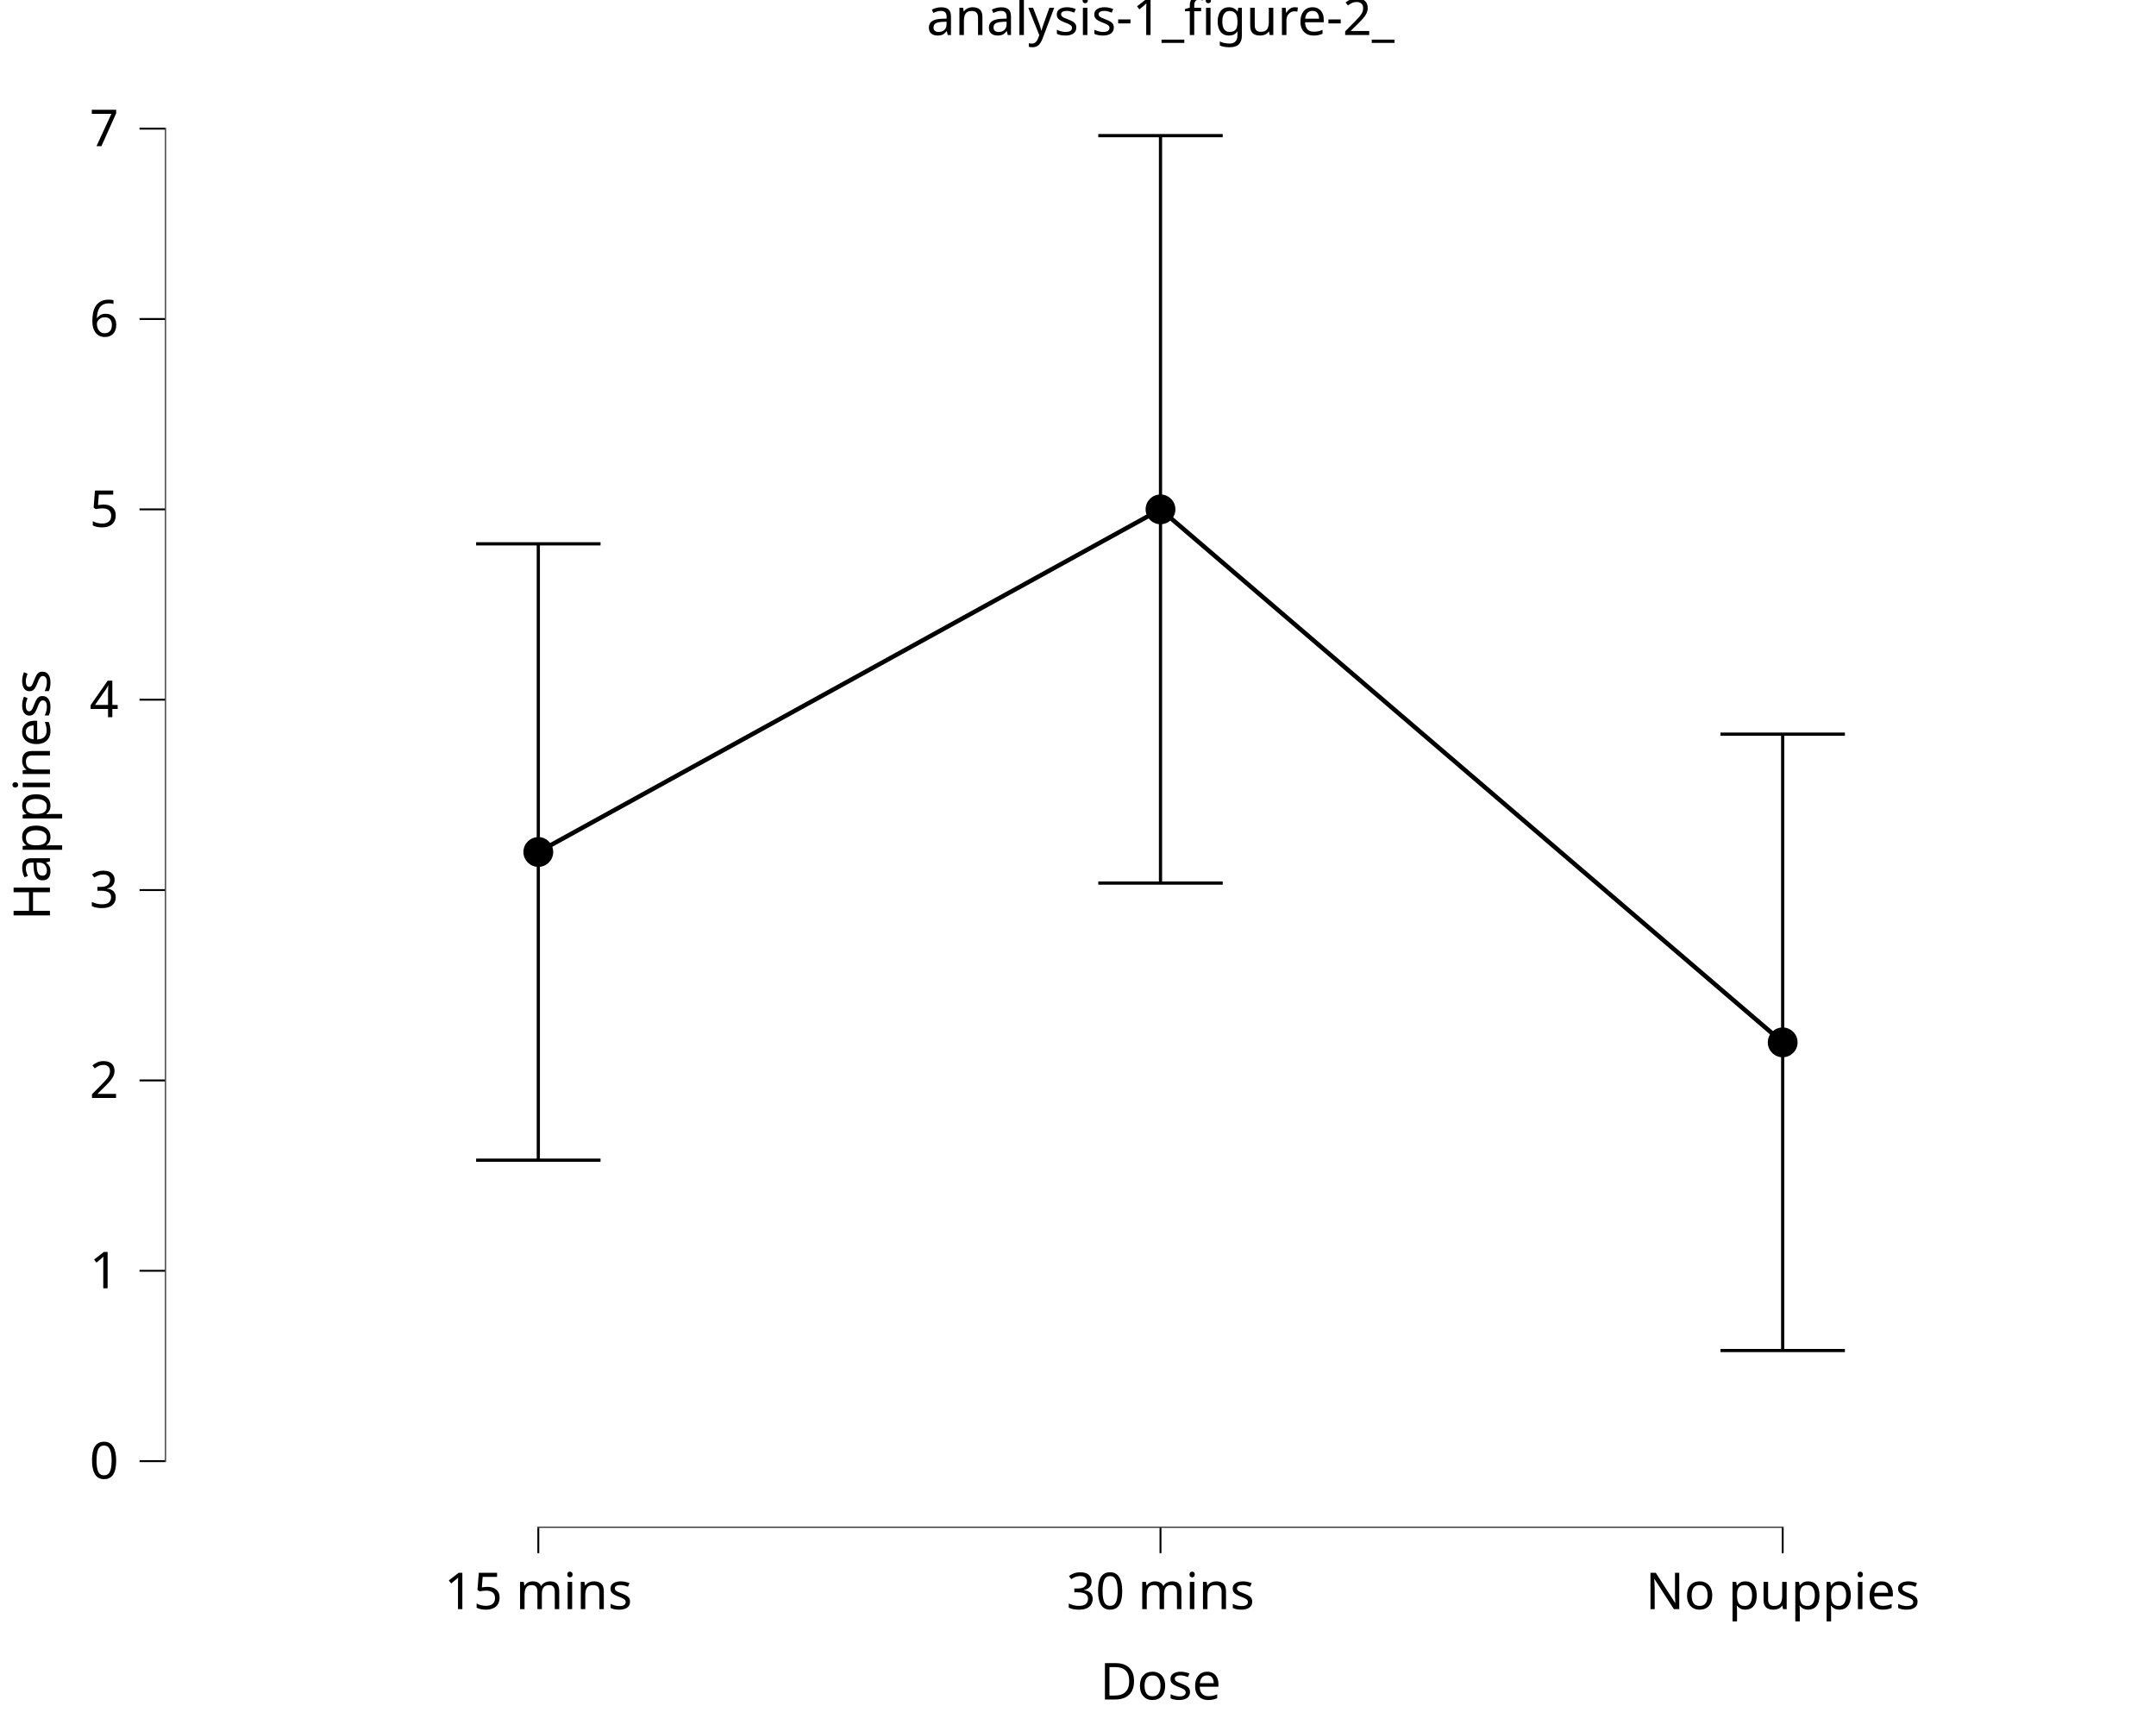
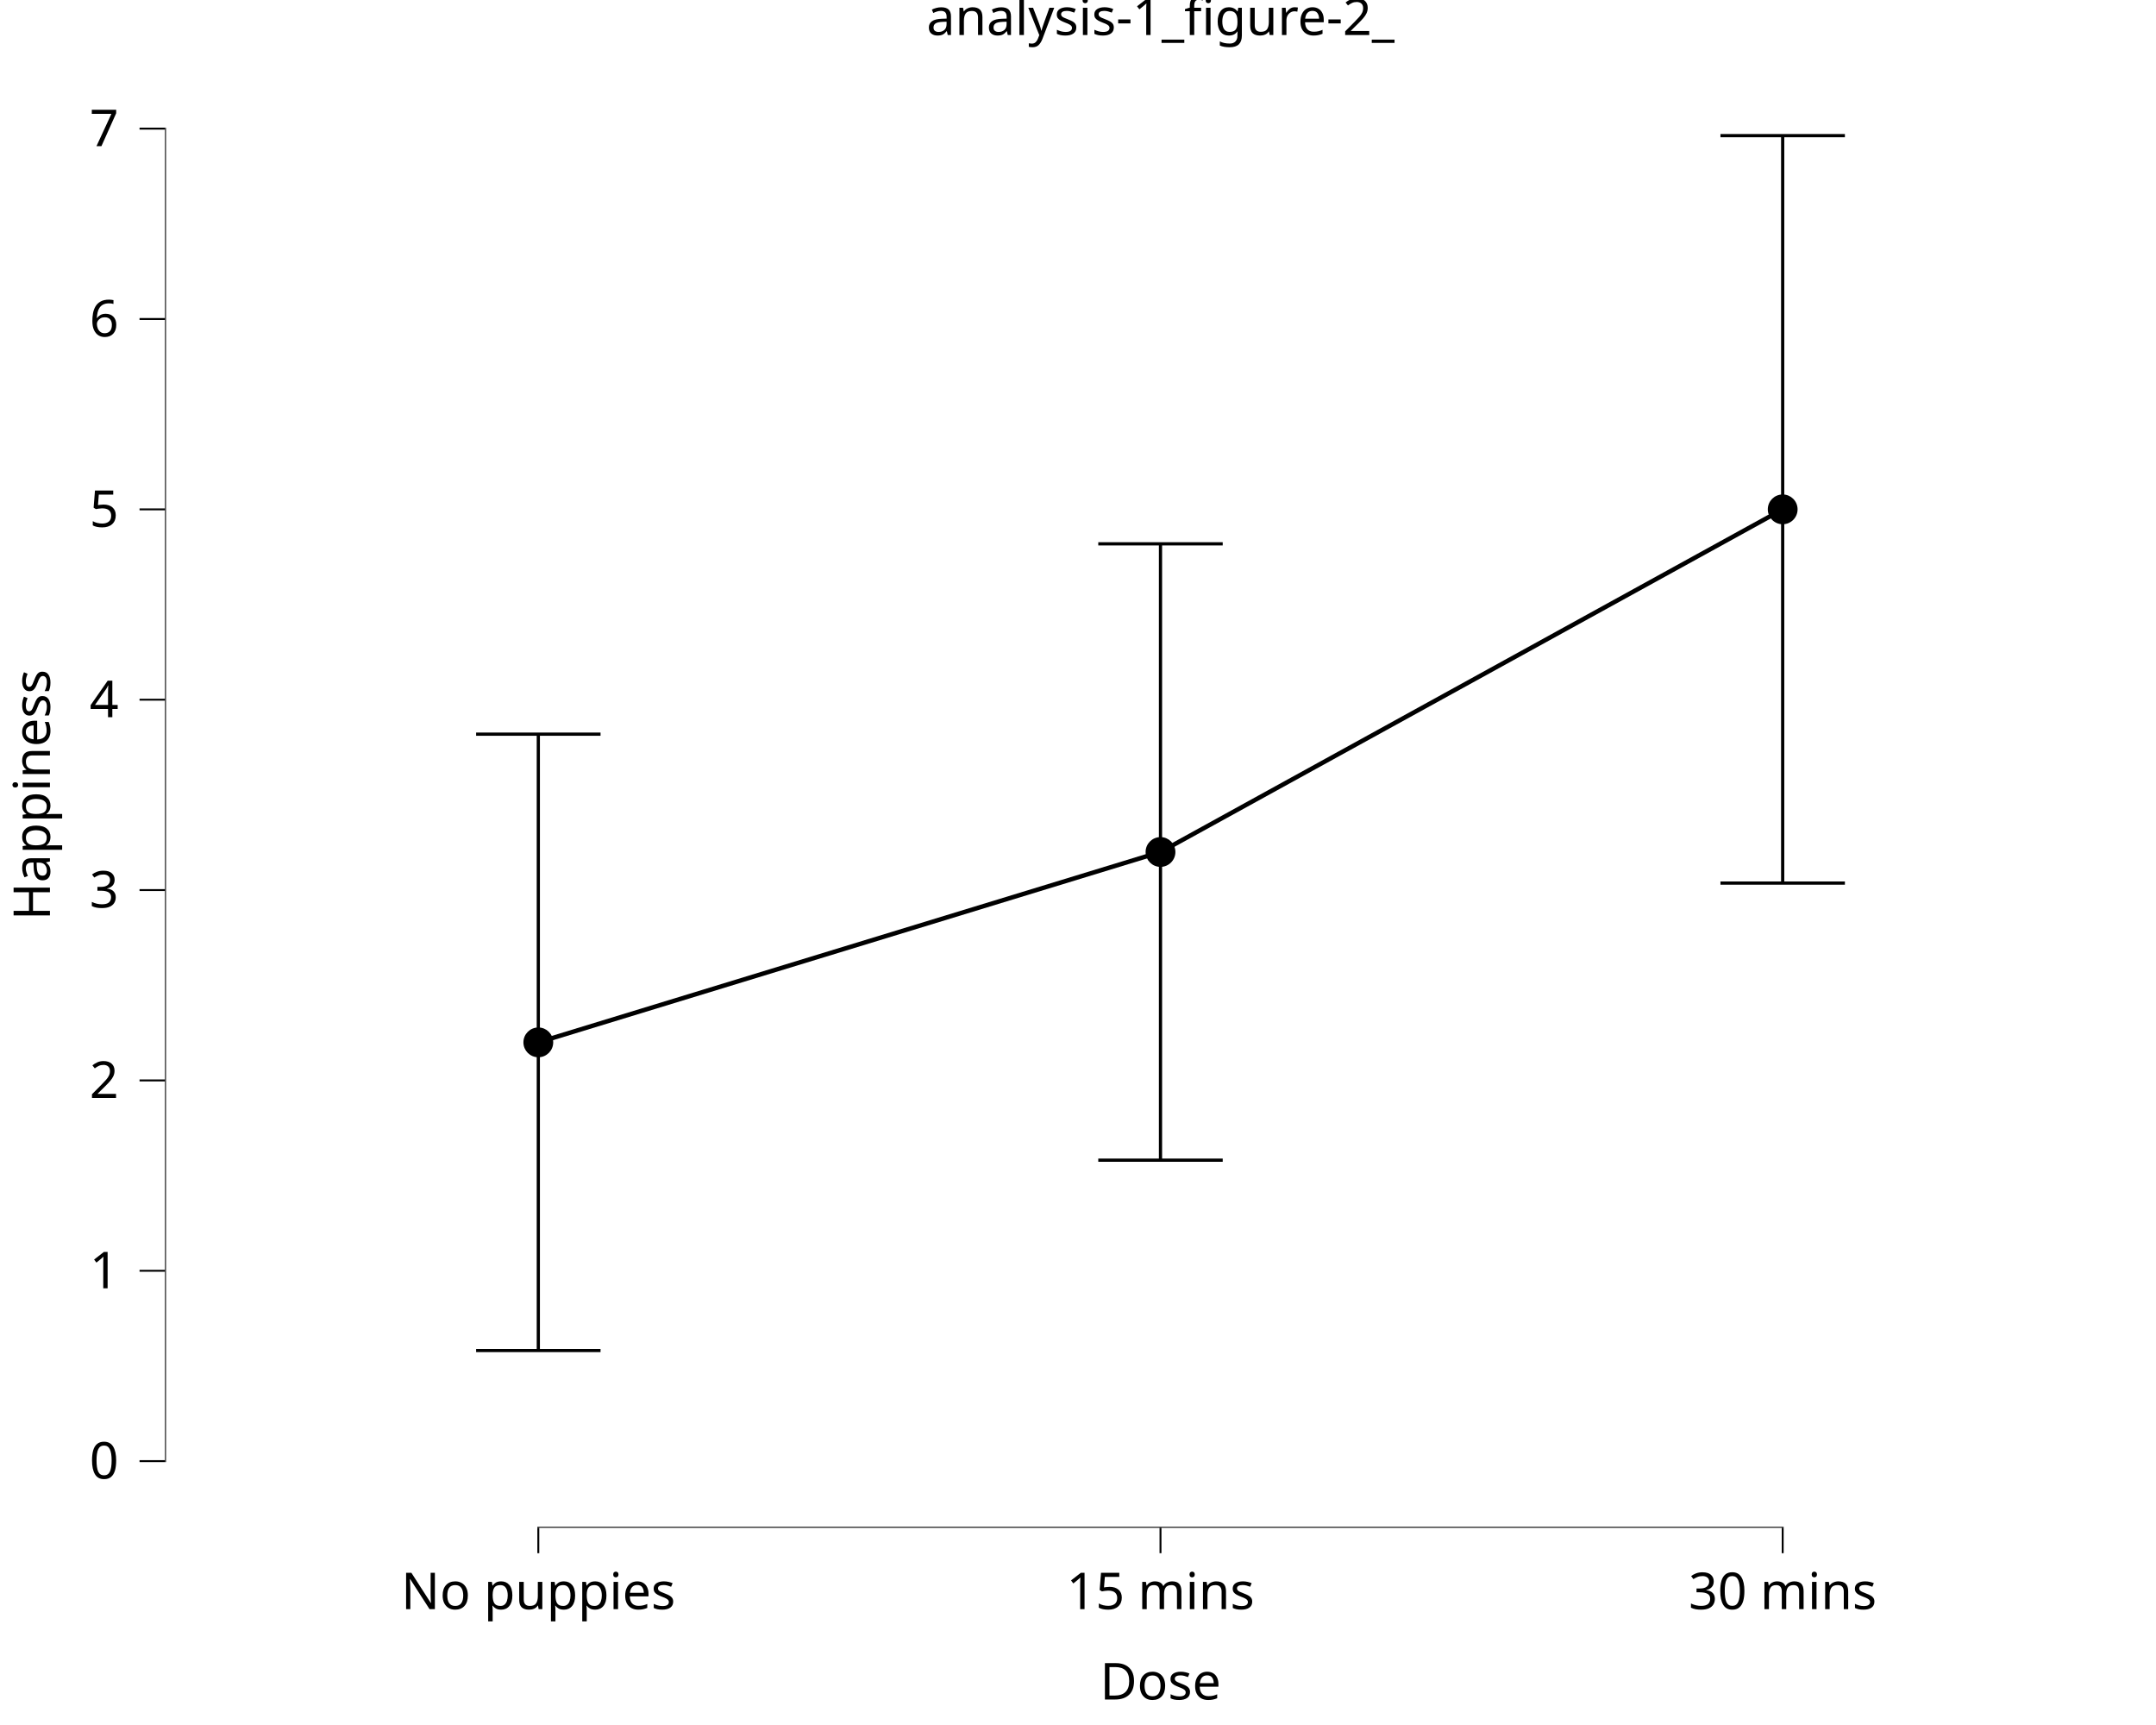
<svg xmlns="http://www.w3.org/2000/svg" class="svglite" data-engine-version="2.0" width="720.00pt" height="576.00pt" viewBox="0 0 720.00 576.00">
  <defs>
    <style type="text/css">
    .svglite line, .svglite polyline, .svglite polygon, .svglite path, .svglite rect, .svglite circle {
      fill: none;
      stroke: #000000;
      stroke-linecap: round;
      stroke-linejoin: round;
      stroke-miterlimit: 10.00;
    }
  </style>
  </defs>
  <rect width="100%" height="100%" style="stroke: none; fill: #FFFFFF;" />
  <defs>
    <clipPath id="cpMC4wMHw3MjAuMDB8MC4wMHw1NzYuMDA=">
      <rect x="0.00" y="0.00" width="720.00" height="576.00" />
    </clipPath>
  </defs>
  <g clip-path="url(#cpMC4wMHw3MjAuMDB8MC4wMHw1NzYuMDA=)">
    <rect x="0.00" y="0.00" width="720.00" height="576.00" style="stroke-width: 10.67; stroke: none;" />
  </g>
  <defs>
    <clipPath id="cpNTUuMTF8NzIwLjAwfDIwLjcxfDUxMC4xNA==">
      <rect x="55.11" y="20.71" width="664.89" height="489.43" />
    </clipPath>
  </defs>
  <g clip-path="url(#cpNTUuMTF8NzIwLjAwfDIwLjcxfDUxMC4xNA==)">
    <rect x="55.11" y="20.71" width="664.89" height="489.43" style="stroke-width: 10.67; stroke: none;" />
-     <polyline points="159.00,181.59 200.55,181.59 " style="stroke-width: 1.07; stroke-linecap: butt;" />
-     <polyline points="179.77,181.59 179.77,387.40 " style="stroke-width: 1.07; stroke-linecap: butt;" />
-     <polyline points="159.00,387.40 200.55,387.40 " style="stroke-width: 1.07; stroke-linecap: butt;" />
-     <polyline points="366.77,45.29 408.33,45.29 " style="stroke-width: 1.07; stroke-linecap: butt;" />
-     <polyline points="387.55,45.29 387.55,294.87 " style="stroke-width: 1.07; stroke-linecap: butt;" />
-     <polyline points="366.77,294.87 408.33,294.87 " style="stroke-width: 1.07; stroke-linecap: butt;" />
-     <polyline points="574.55,245.15 616.11,245.15 " style="stroke-width: 1.07; stroke-linecap: butt;" />
-     <polyline points="595.33,245.15 595.33,450.96 " style="stroke-width: 1.07; stroke-linecap: butt;" />
-     <polyline points="574.55,450.96 616.11,450.96 " style="stroke-width: 1.07; stroke-linecap: butt;" />
-     <polyline points="179.77,284.49 387.55,170.08 595.33,348.06 " style="stroke-width: 1.49; stroke-linecap: butt;" />
-     <circle cx="179.77" cy="284.49" r="4.62" style="stroke-width: 0.71; fill: #000000;" />
-     <circle cx="387.55" cy="170.08" r="4.62" style="stroke-width: 0.71; fill: #000000;" />
-     <circle cx="595.33" cy="348.06" r="4.62" style="stroke-width: 0.71; fill: #000000;" />
+     <polyline points="159.00,245.15 200.55,245.15 " style="stroke-width: 1.07; stroke-linecap: butt;" />
+     <polyline points="179.77,245.15 179.77,450.96 " style="stroke-width: 1.07; stroke-linecap: butt;" />
+     <polyline points="159.00,450.96 200.55,450.96 " style="stroke-width: 1.07; stroke-linecap: butt;" />
+     <polyline points="366.77,181.59 408.33,181.59 " style="stroke-width: 1.07; stroke-linecap: butt;" />
+     <polyline points="387.55,181.59 387.55,387.40 " style="stroke-width: 1.07; stroke-linecap: butt;" />
+     <polyline points="366.77,387.40 408.33,387.40 " style="stroke-width: 1.07; stroke-linecap: butt;" />
+     <polyline points="574.55,45.29 616.11,45.29 " style="stroke-width: 1.07; stroke-linecap: butt;" />
+     <polyline points="595.33,45.29 595.33,294.87 " style="stroke-width: 1.07; stroke-linecap: butt;" />
+     <polyline points="574.55,294.87 616.11,294.87 " style="stroke-width: 1.07; stroke-linecap: butt;" />
+     <polyline points="179.77,348.06 387.55,284.49 595.33,170.08 " style="stroke-width: 1.49; stroke-linecap: butt;" />
+     <circle cx="179.77" cy="348.06" r="4.62" style="stroke-width: 0.71; fill: #000000;" />
+     <circle cx="387.55" cy="284.49" r="4.62" style="stroke-width: 0.71; fill: #000000;" />
+     <circle cx="595.33" cy="170.08" r="4.62" style="stroke-width: 0.71; fill: #000000;" />
    <line x1="179.45" y1="510.14" x2="595.65" y2="510.14" style="stroke-width: 0.64; stroke-linecap: butt;" />
    <line x1="55.11" y1="488.21" x2="55.11" y2="42.64" style="stroke-width: 0.64; stroke-linecap: butt;" />
    <rect x="55.11" y="20.71" width="664.89" height="489.43" style="stroke-width: 0.00; stroke: none;" />
  </g>
  <g clip-path="url(#cpMC4wMHw3MjAuMDB8MC4wMHw1NzYuMDA=)">
    <polyline points="55.11,510.14 55.11,20.71 " style="stroke-width: 0.00; stroke: none; stroke-linecap: butt;" />
    <text x="39.63" y="493.74" text-anchor="end" style="font-size: 17.00px; font-family: sans;" textLength="9.46px" lengthAdjust="spacingAndGlyphs">0</text>
    <text x="39.63" y="430.18" text-anchor="end" style="font-size: 17.00px; font-family: sans;" textLength="9.46px" lengthAdjust="spacingAndGlyphs">1</text>
    <text x="39.63" y="366.62" text-anchor="end" style="font-size: 17.00px; font-family: sans;" textLength="9.46px" lengthAdjust="spacingAndGlyphs">2</text>
    <text x="39.63" y="303.05" text-anchor="end" style="font-size: 17.00px; font-family: sans;" textLength="9.46px" lengthAdjust="spacingAndGlyphs">3</text>
    <text x="39.63" y="239.49" text-anchor="end" style="font-size: 17.00px; font-family: sans;" textLength="9.46px" lengthAdjust="spacingAndGlyphs">4</text>
    <text x="39.63" y="175.93" text-anchor="end" style="font-size: 17.00px; font-family: sans;" textLength="9.46px" lengthAdjust="spacingAndGlyphs">5</text>
    <text x="39.63" y="112.37" text-anchor="end" style="font-size: 17.00px; font-family: sans;" textLength="9.46px" lengthAdjust="spacingAndGlyphs">6</text>
    <text x="39.63" y="48.80" text-anchor="end" style="font-size: 17.00px; font-family: sans;" textLength="9.46px" lengthAdjust="spacingAndGlyphs">7</text>
    <polyline points="46.60,487.89 55.11,487.89 " style="stroke-width: 0.64; stroke-linecap: butt;" />
    <polyline points="46.60,424.33 55.11,424.33 " style="stroke-width: 0.64; stroke-linecap: butt;" />
    <polyline points="46.60,360.77 55.11,360.77 " style="stroke-width: 0.64; stroke-linecap: butt;" />
    <polyline points="46.60,297.21 55.11,297.21 " style="stroke-width: 0.64; stroke-linecap: butt;" />
    <polyline points="46.60,233.64 55.11,233.64 " style="stroke-width: 0.64; stroke-linecap: butt;" />
    <polyline points="46.60,170.08 55.11,170.08 " style="stroke-width: 0.64; stroke-linecap: butt;" />
    <polyline points="46.60,106.52 55.11,106.52 " style="stroke-width: 0.64; stroke-linecap: butt;" />
    <polyline points="46.60,42.95 55.11,42.95 " style="stroke-width: 0.64; stroke-linecap: butt;" />
    <polyline points="55.11,510.14 720.00,510.14 " style="stroke-width: 0.00; stroke: none; stroke-linecap: butt;" />
    <polyline points="179.77,518.64 179.77,510.14 " style="stroke-width: 0.64; stroke-linecap: butt;" />
    <polyline points="387.55,518.64 387.55,510.14 " style="stroke-width: 0.64; stroke-linecap: butt;" />
    <polyline points="595.33,518.64 595.33,510.14 " style="stroke-width: 0.64; stroke-linecap: butt;" />
-     <text x="179.77" y="537.32" text-anchor="middle" style="font-size: 17.00px; font-family: sans;" textLength="59.54px" lengthAdjust="spacingAndGlyphs">15 mins</text>
-     <text x="387.55" y="537.32" text-anchor="middle" style="font-size: 17.00px; font-family: sans;" textLength="59.54px" lengthAdjust="spacingAndGlyphs">30 mins</text>
-     <text x="595.33" y="537.32" text-anchor="middle" style="font-size: 17.00px; font-family: sans;" textLength="86.02px" lengthAdjust="spacingAndGlyphs">No puppies</text>
+     <text x="179.77" y="537.32" text-anchor="middle" style="font-size: 17.00px; font-family: sans;" textLength="86.02px" lengthAdjust="spacingAndGlyphs">No puppies</text>
+     <text x="387.55" y="537.32" text-anchor="middle" style="font-size: 17.00px; font-family: sans;" textLength="59.54px" lengthAdjust="spacingAndGlyphs">15 mins</text>
+     <text x="595.33" y="537.32" text-anchor="middle" style="font-size: 17.00px; font-family: sans;" textLength="59.54px" lengthAdjust="spacingAndGlyphs">30 mins</text>
    <text x="387.55" y="567.49" text-anchor="middle" style="font-size: 17.00px; font-family: sans;" textLength="39.70px" lengthAdjust="spacingAndGlyphs">Dose</text>
    <text transform="translate(16.68,265.42) rotate(-90)" text-anchor="middle" style="font-size: 17.00px; font-family: sans;" textLength="80.35px" lengthAdjust="spacingAndGlyphs">Happiness</text>
    <text x="387.55" y="11.70" text-anchor="middle" style="font-size: 17.00px; font-family: sans;" textLength="153.10px" lengthAdjust="spacingAndGlyphs">analysis-1_figure-2_</text>
  </g>
</svg>
